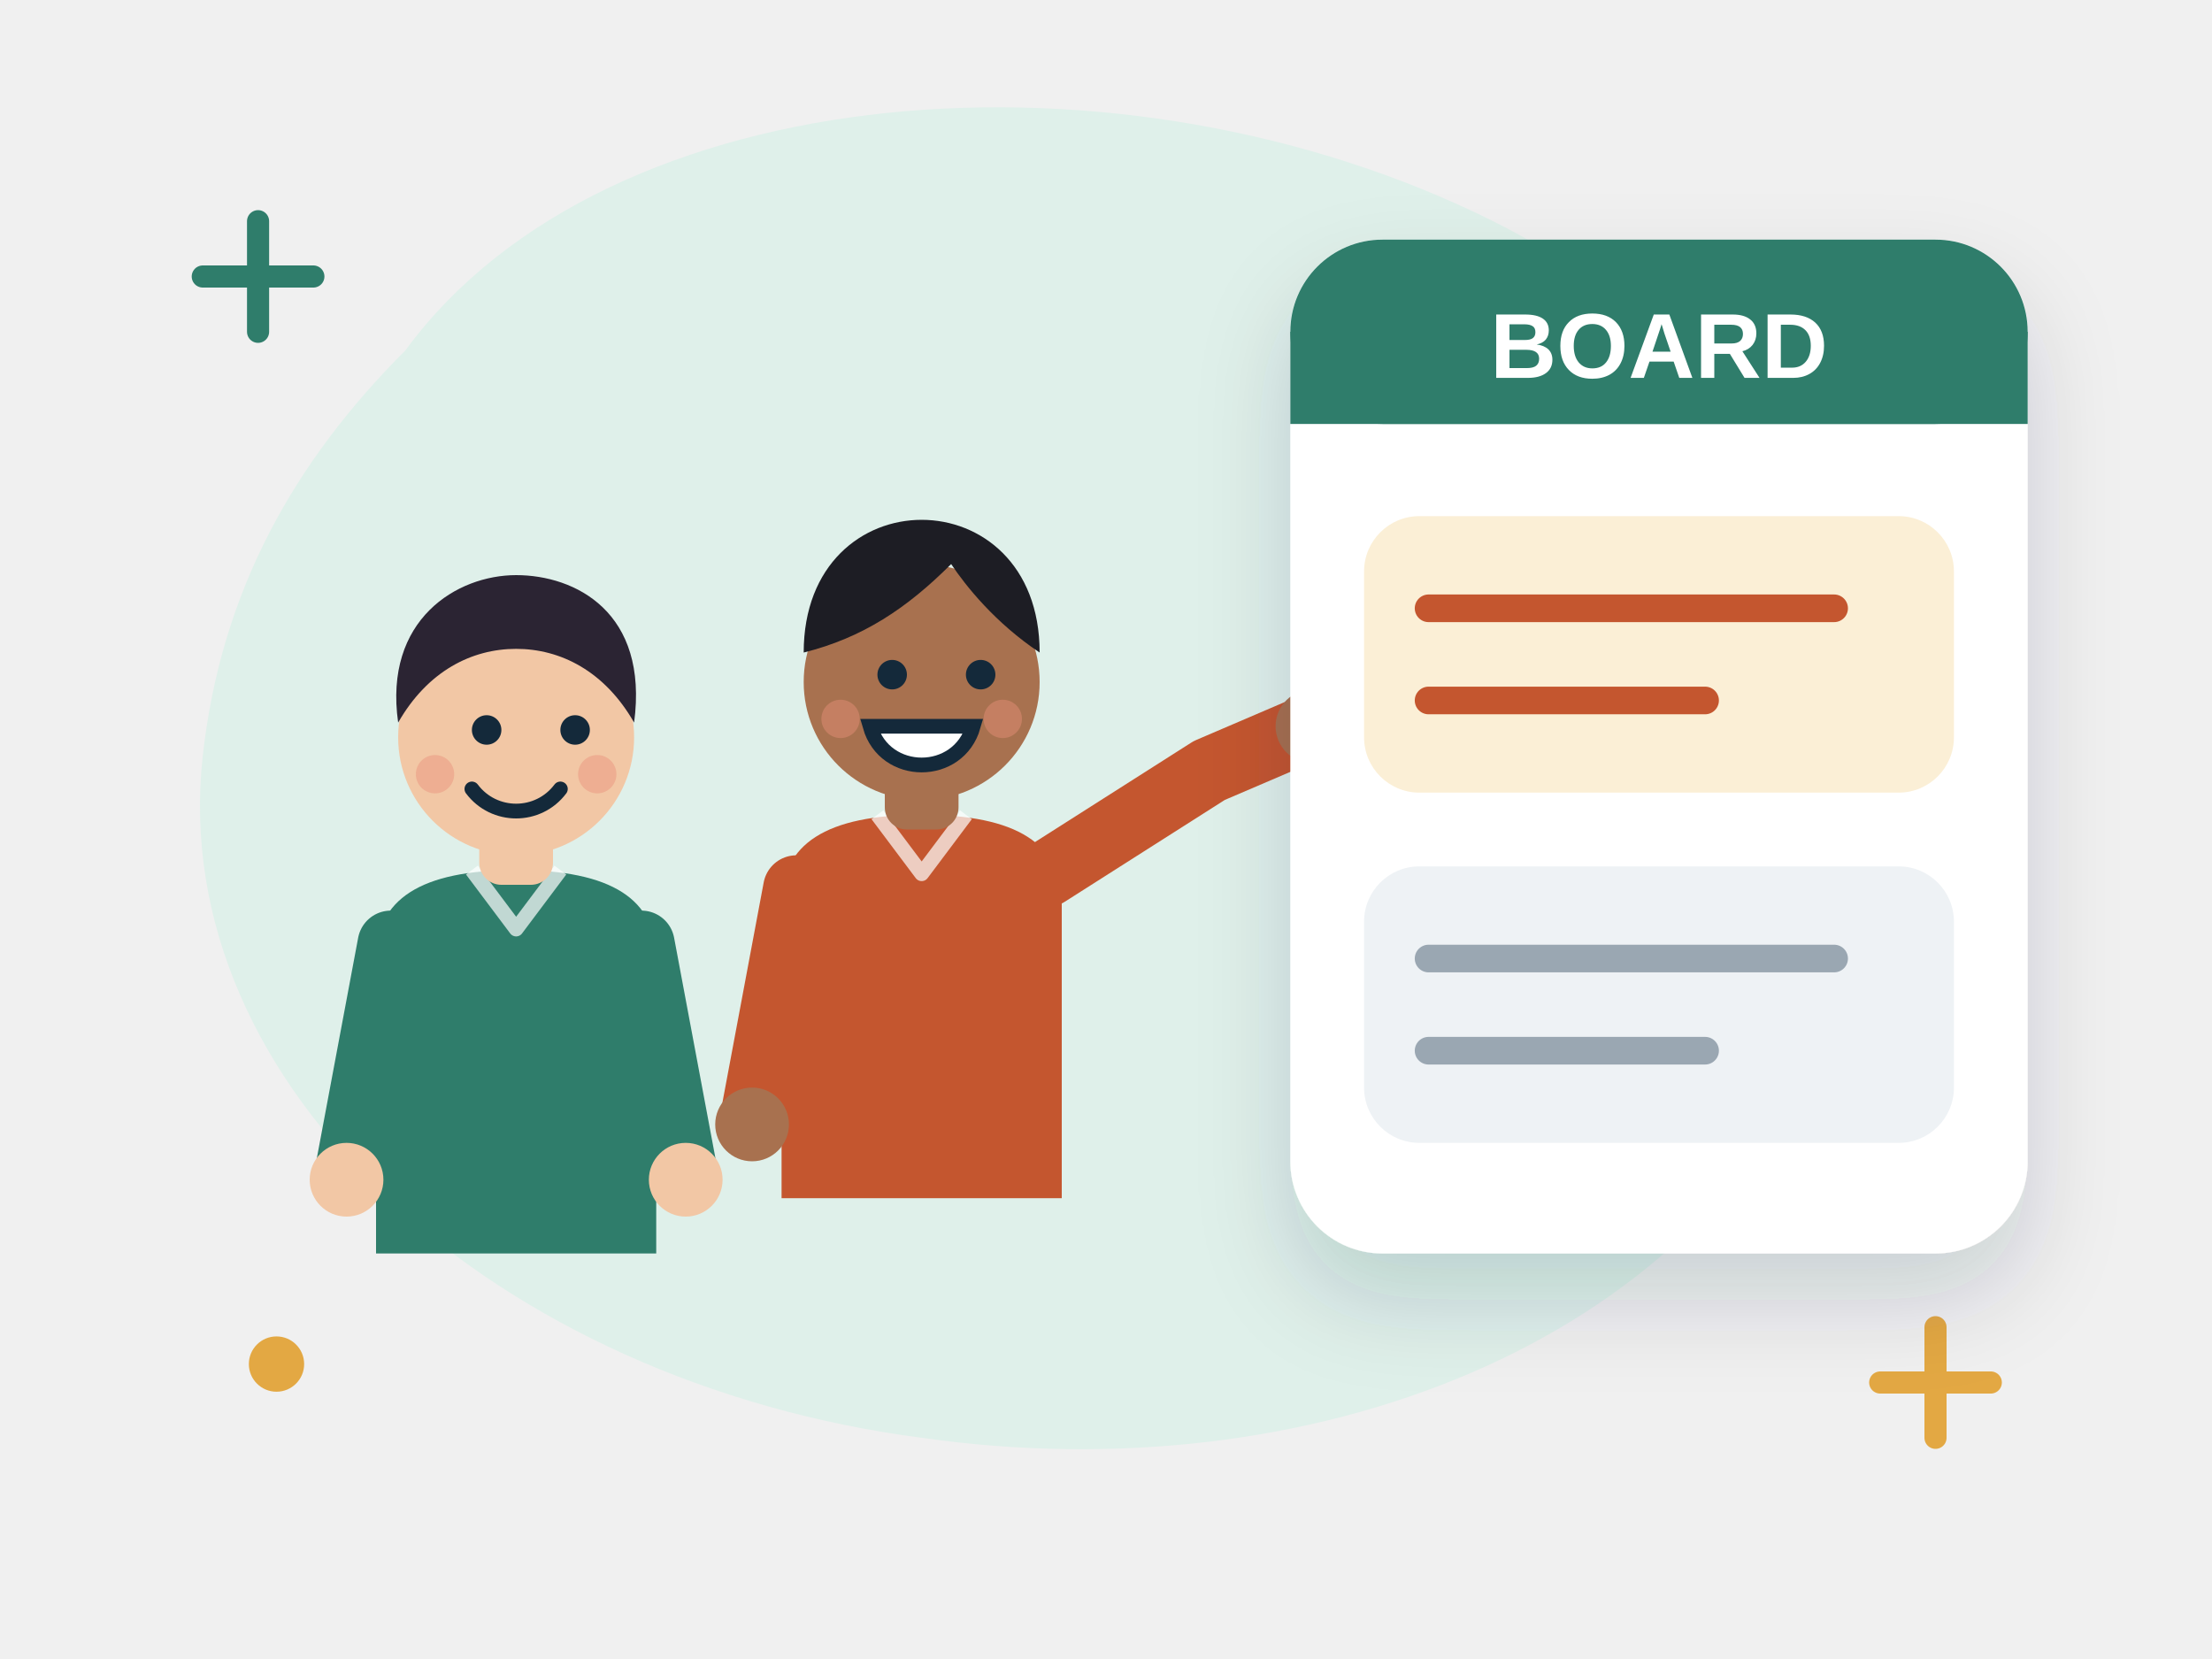
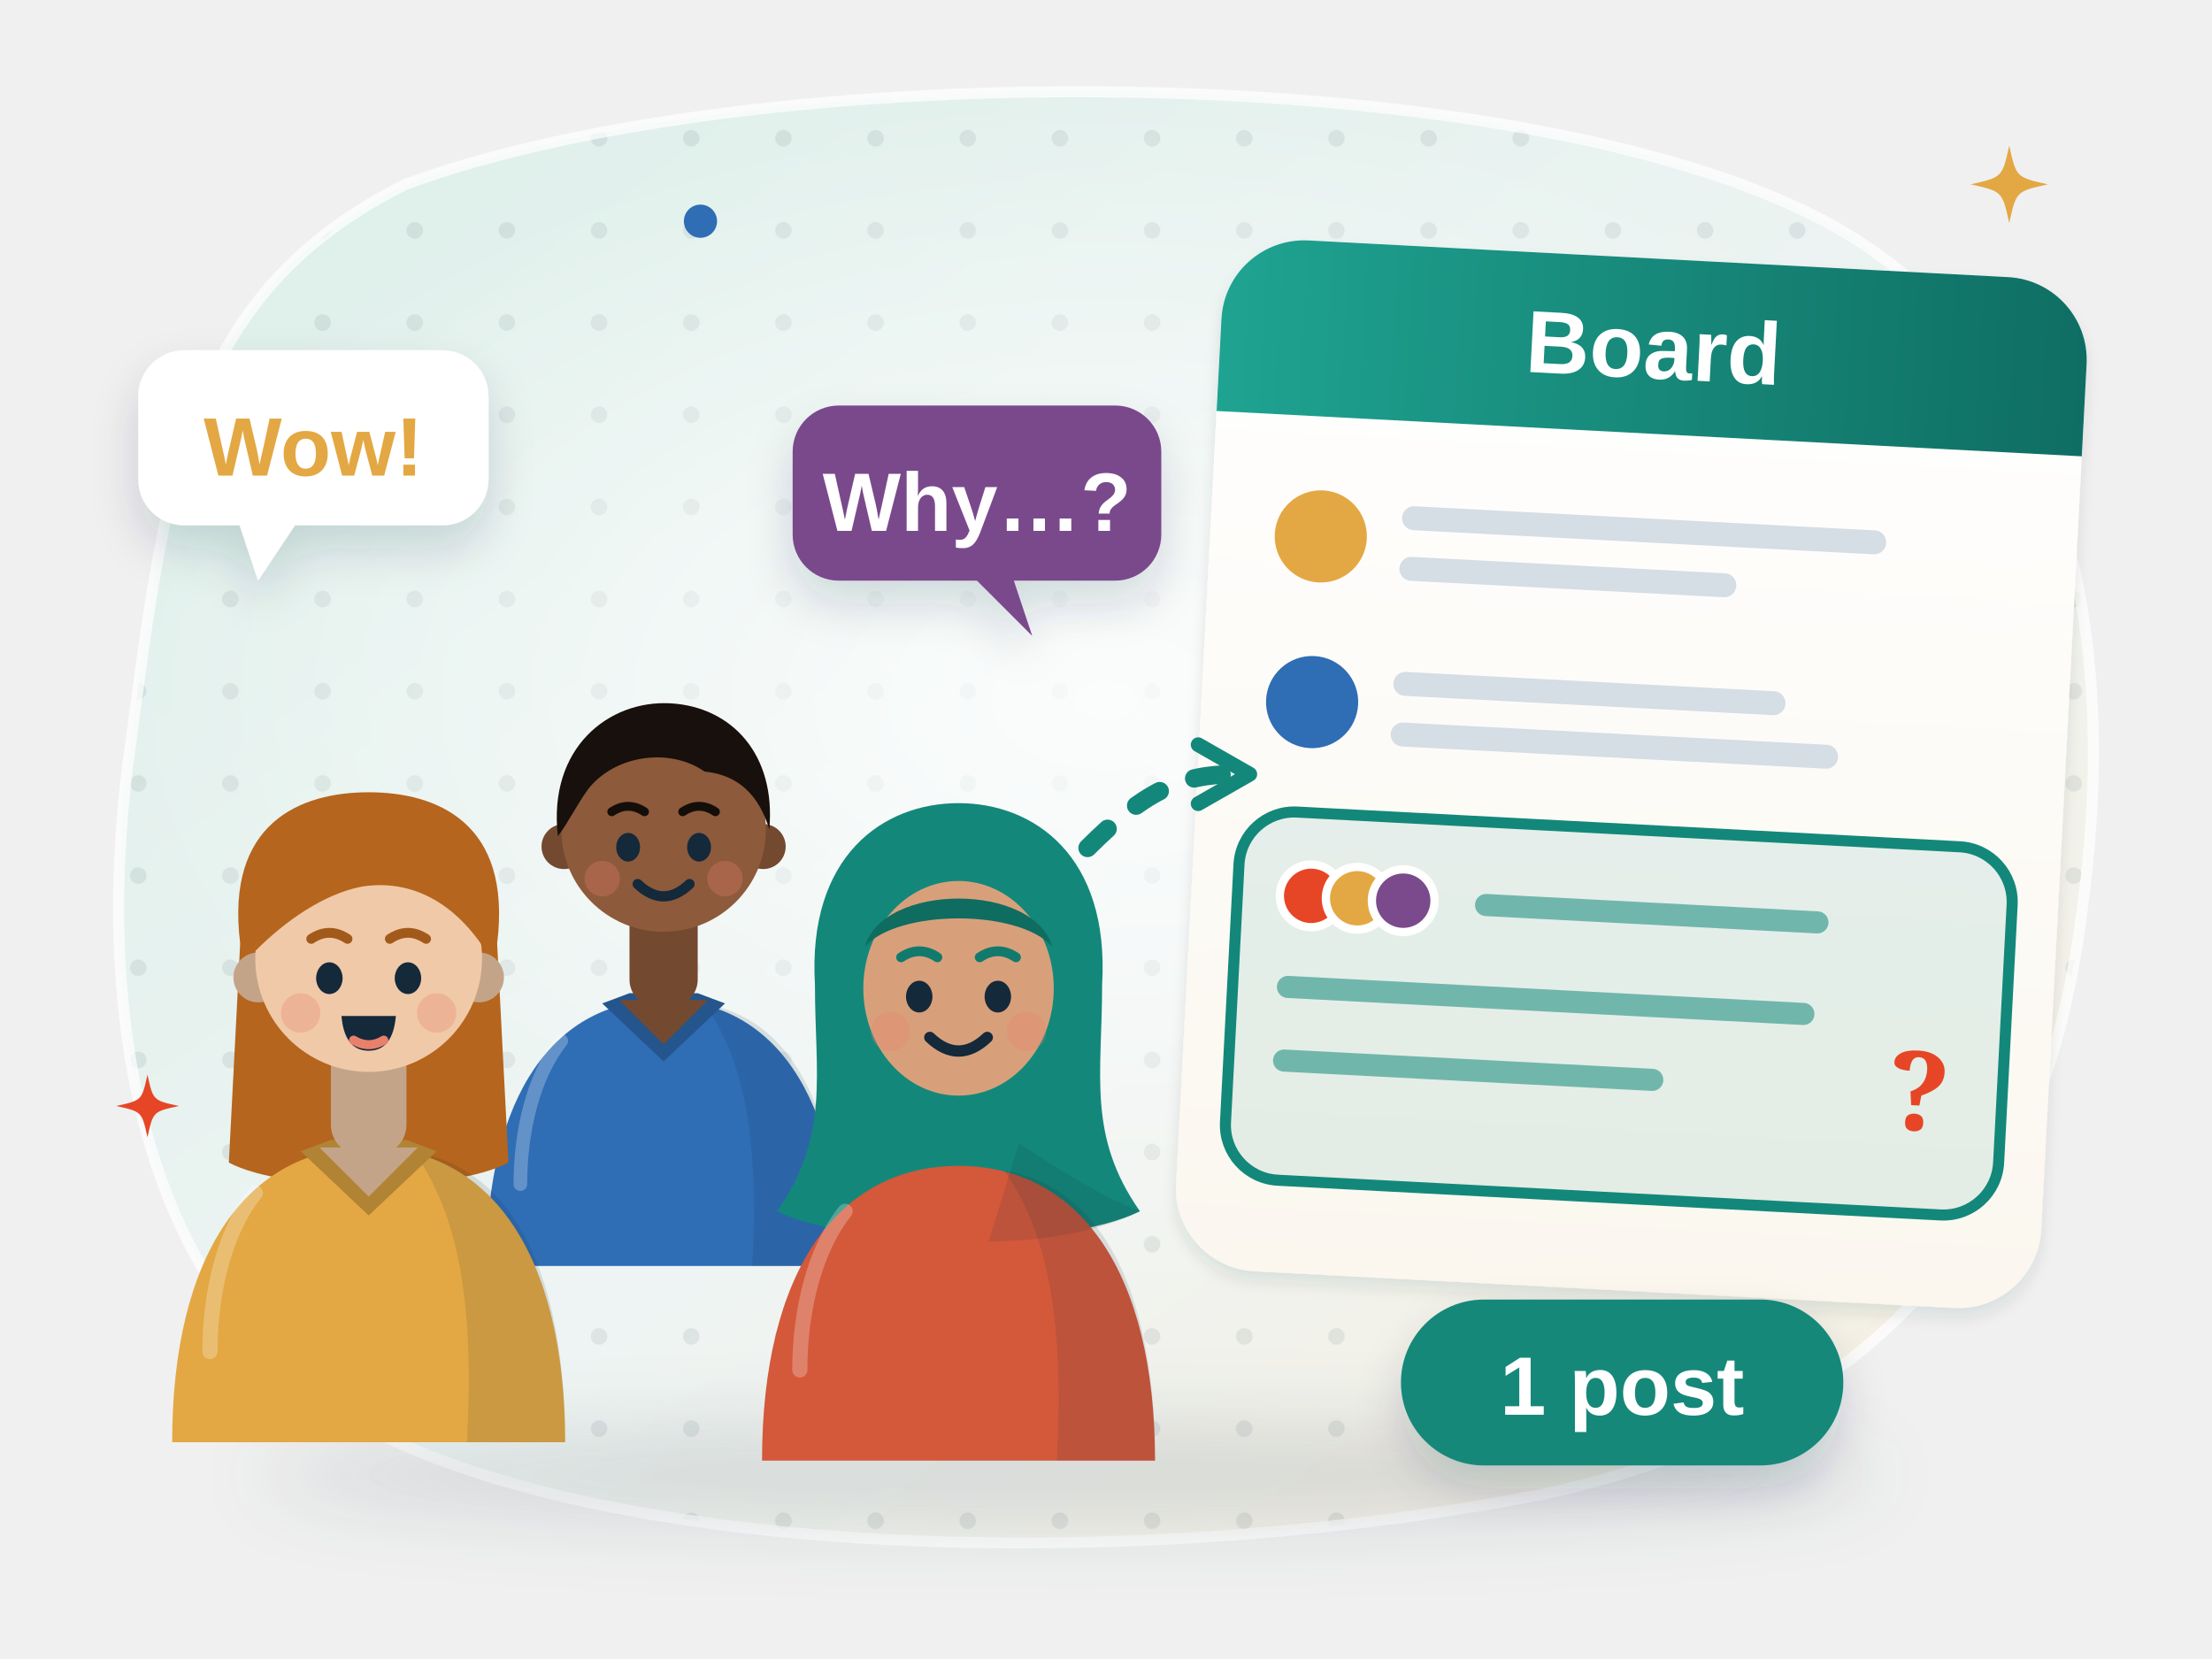
- <svg xmlns="http://www.w3.org/2000/svg" viewBox="0 0 240 180" fill="none" role="img" aria-label="A seminar group posts one message to the discussion board">
+ <svg xmlns="http://www.w3.org/2000/svg" viewBox="0 0 240 180" fill="none" role="img" aria-label="After the Opening Remarks: a seminar group of three reacts together — “I was surprised…”, “Why…?” — and sends ONE group post with their questions to the Discussion Board">
  <style>
- .fl{animation:fl 5s ease-in-out infinite;transform-box:fill-box;transform-origin:center}.f2{animation-delay:-1.7s}.f3{animation-delay:-3.3s}
- .tw{animation:tw 2.8s ease-in-out infinite;transform-box:fill-box;transform-origin:center}.t2{animation-delay:-1.4s}
- .sp{animation:sp 9s linear infinite;transform-box:fill-box;transform-origin:center}
- .pu{animation:pu 2.4s ease-in-out infinite;transform-box:fill-box;transform-origin:center}.p2{animation-delay:-1.2s}
- .dr{stroke-dasharray:6 8;animation:dr 1.6s linear infinite}
- .bl{animation:bl 4.2s infinite;transform-box:fill-box;transform-origin:center}
- .sw{animation:sw 3.2s ease-in-out infinite;transform-box:fill-box;transform-origin:bottom center}
- .wv{animation:wv 2.7s ease-out infinite;opacity:0;transform-box:fill-box;transform-origin:center}.w2{animation-delay:.9s}.w3{animation-delay:1.8s}
- .rv{animation:rv .8s ease-out both}
- .pb{animation:pb 7s linear infinite;transform-box:fill-box;transform-origin:left}
- .ring{animation:ring .5s ease-in-out infinite;transform-box:fill-box;transform-origin:center}
- @keyframes fl{0%,100%{transform:translateY(0)}50%{transform:translateY(-6px)}}
- @keyframes tw{0%,100%{opacity:.3;transform:scale(.7)}50%{opacity:1;transform:scale(1.05)}}
- @keyframes sp{to{transform:rotate(360deg)}}
- @keyframes pu{0%,100%{transform:scale(1)}15%{transform:scale(1.1)}30%{transform:scale(1)}}
- @keyframes dr{to{stroke-dashoffset:-28}}
- @keyframes bl{0%,92%,100%{transform:scaleY(1)}95%{transform:scaleY(.1)}}
- @keyframes sw{0%,100%{transform:rotate(-3deg)}50%{transform:rotate(3deg)}}
- @keyframes wv{0%{opacity:0;transform:scale(.6)}25%{opacity:.85}100%{opacity:0;transform:scale(1.5)}}
- @keyframes rv{from{opacity:0;transform:translateY(10px)}to{opacity:1;transform:none}}
- @keyframes pb{from{transform:scaleX(.05)}to{transform:scaleX(1)}}
- @keyframes ring{0%,100%{transform:rotate(-9deg)}50%{transform:rotate(9deg)}}
- @media (prefers-reduced-motion:reduce){*{animation:none!important}.rv,.wv{opacity:1!important}}
+ .o3x-tw { animation: o3x-tw 3.2s ease-in-out infinite; transform-box: fill-box; transform-origin: center; }
+ @keyframes o3x-tw { 0%, 100% { opacity: .35; transform: scale(.6); } 50% { opacity: 1; transform: scale(1); } }
+ .o3x-fl { animation: o3x-fl 6s ease-in-out infinite; } .o3x-fb { animation: o3x-fl 6.5s ease-in-out -3s infinite; }
+ @keyframes o3x-fl { 50% { transform: translateY(-3px); } }
+ .o3x-bl { animation: o3x-bl 4.6s infinite; transform-box: fill-box; transform-origin: center; }
+ @keyframes o3x-bl { 0%, 93%, 100% { transform: scaleY(1); } 96% { transform: scaleY(.1); } }
+ .o3x-post { animation: o3x-post 4.5s ease-in-out infinite; }
+ @keyframes o3x-post { 0%, 25% { opacity: 0; transform: translate(-10px, 6px); } 45%, 100% { opacity: 1; transform: translate(0, 0); } }
+ .o3x-flow { stroke-dasharray: 3 4; animation: o3x-flow 1.4s linear infinite; }
+ @keyframes o3x-flow { to { stroke-dashoffset: -14; } }
+ @media (prefers-reduced-motion: reduce) { * { animation: none !important; } }
</style>
  <defs>
-     <filter id="s" x="-30%" y="-30%" width="160%" height="170%">
-       <feDropShadow dx="0" dy="5" stdDeviation="5" flood-color="#14293a" flood-opacity=".16" />
+     <linearGradient id="o3x-bg" x1="0" y1="0" x2="1" y2="1">
+       <stop offset="0" stop-color="#dcefe9" />
+       <stop offset=".55" stop-color="#eef4f3" />
+       <stop offset="1" stop-color="#f7efe0" />
+     </linearGradient>
+     <pattern id="o3x-dots" width="10" height="10" patternUnits="userSpaceOnUse">
+       <circle cx="5" cy="5" r=".9" fill="#14293a" fill-opacity=".08" />
+     </pattern>
+     <radialGradient id="o3x-glow" cx=".5" cy=".5" r=".5">
+       <stop offset="0" stop-color="#fff" stop-opacity=".8" />
+       <stop offset="1" stop-color="#fff" stop-opacity="0" />
+     </radialGradient>
+     <filter id="o3x-sh" x="-25%" y="-25%" width="150%" height="160%">
+       <feDropShadow dx="0" dy="4" stdDeviation="4" flood-color="#14293a" flood-opacity=".16" />
+       <feDropShadow dx="0" dy="1" stdDeviation=".8" flood-color="#14293a" flood-opacity=".1" />
    </filter>
+     <filter id="o3x-sh2" x="-30%" y="-30%" width="160%" height="170%">
+       <feDropShadow dx="0" dy="2.5" stdDeviation="2.5" flood-color="#14293a" flood-opacity=".16" />
+     </filter>
+     <filter id="o3x-blur" x="-20%" y="-200%" width="140%" height="500%">
+       <feGaussianBlur stdDeviation="4" />
+     </filter>
+     <linearGradient id="o3x-paper" x1="0" y1="0" x2="0" y2="1">
+       <stop offset="0" stop-color="#fff" />
+       <stop offset="1" stop-color="#fbf7ef" />
+     </linearGradient>
+     <linearGradient id="o3x-shine" x1="0" y1="0" x2="0" y2="1">
+       <stop offset="0" stop-color="#fff" stop-opacity=".55" />
+       <stop offset="1" stop-color="#fff" stop-opacity="0" />
+     </linearGradient>
+     <clipPath id="o3x-clip">
+       <path d="M44 20C82 6 164 6 198 24c26 14 32 44 28 74-4 34-22 56-58 64-40 8-96 8-126-6C16 144 10 112 14 82c4-30 6-50 30-62z" />
+     </clipPath>
+     <linearGradient id="o3x-hd" x1="0" y1="0" x2="1" y2="0">
+       <stop offset="0" stop-color="#1fa391" />
+       <stop offset="1" stop-color="#0f6e63" />
+     </linearGradient>
+     <marker id="o3x-ah" viewBox="0 0 10 10" refX="6" refY="5" markerWidth="4" markerHeight="4" orient="auto-start-reverse">
+       <path d="M1 1l7 4-7 4" fill="none" stroke="#13887a" stroke-width="2" stroke-linecap="round" stroke-linejoin="round" />
+     </marker>
  </defs>
-   <g transform="translate(120 92) scale(1.0)">
-     <path d="M-76-54c22-30 78-34 118-14 34 17 50 54 36 88-14 34-56 50-98 44-46-6-82-38-78-74 2-18 10-32 22-44z" fill="#dff0ea" />
+   <path d="M44 20C82 6 164 6 198 24c26 14 32 44 28 74-4 34-22 56-58 64-40 8-96 8-126-6C16 144 10 112 14 82c4-30 6-50 30-62z" fill="url(#o3x-bg)" />
+   <g clip-path="url(#o3x-clip)">
+     <rect width="240" height="180" fill="url(#o3x-dots)" />
+     <ellipse cx="120" cy="76" rx="110" ry="66" fill="url(#o3x-glow)" />
  </g>
-   <path class="tw" d="M22 30h12m-6-6v12" stroke="#2f7d6b" stroke-width="2.4" stroke-linecap="round" />
-   <path class="tw t2" d="M204 150h12m-6-6v12" stroke="#e3a843" stroke-width="2.4" stroke-linecap="round" />
-   <circle class="tw" cx="212" cy="36" r="3" fill="#2f7d6b" />
-   <circle class="tw t2" cx="30" cy="148" r="3" fill="#e3a843" />
-   <g transform="translate(56 80) scale(0.8)">
-     <path d="M-19 30c0-8 6-12 19-12s19 4 19 12v40h-38z" fill="#2f7d6b" />
-     <path d="M-6 18l6 8 6-8" stroke="#fff" stroke-width="2" stroke-linejoin="round" opacity=".7" />
-     <path d="M-17 28l-6 32" stroke="#2f7d6b" stroke-width="9" stroke-linecap="round" stroke-linejoin="round" />
-     <path d="M17 28l6 32" stroke="#2f7d6b" stroke-width="9" stroke-linecap="round" stroke-linejoin="round" />
-     <circle cx="-23" cy="60" r="5" fill="#f2c7a5" />
-     <circle cx="23" cy="60" r="5" fill="#f2c7a5" />
-     <rect x="-5" y="10" width="10" height="10" rx="3" fill="#f2c7a5" />
-     <circle r="16" fill="#f2c7a5" />
-     <path d="M-16 -2c-2-14 8-20 16-20s18 5 16 20c-4-7-10-10-16-10s-12 3-16 10z" fill="#2b2433" />
-     <g class="bl">
-       <circle cx="-4" cy="-1" r="2" fill="#14293a" />
-       <circle cx="8" cy="-1" r="2" fill="#14293a" />
+   <path d="M44 20C82 6 164 6 198 24c26 14 32 44 28 74-4 34-22 56-58 64-40 8-96 8-126-6C16 144 10 112 14 82c4-30 6-50 30-62z" stroke="#fff" stroke-opacity=".7" stroke-width="1.2" />
+   <ellipse cx="116" cy="160" rx="88" ry="6" fill="#14293a" opacity=".12" filter="url(#o3x-blur)" />
+   <g class="o3x-fl">
+     <g transform="rotate(3 177.0 84.0)">
+       <rect x="130" y="28" width="94" height="112" rx="9" fill="url(#o3x-paper)" filter="url(#o3x-sh)" />
+       <path d="M130 47V37a9 9 0 0 1 9-9h76a9 9 0 0 1 9 9v10z" fill="url(#o3x-hd)" />
+       <text x="177.0" y="41" text-anchor="middle" font-family="'Helvetica Neue', Arial, sans-serif" font-size="9.6" font-weight="800" fill="#fff">Board</text>
+       <circle cx="142" cy="60" r="5" fill="#e3a843" />
+       <path d="M152 57.5h50M152 63h34" stroke="#d5dde5" stroke-width="2.6" stroke-linecap="round" />
+       <circle cx="142" cy="78" r="5" fill="#2f6db5" />
+       <path d="M152 75.5h40M152 81h46" stroke="#d5dde5" stroke-width="2.6" stroke-linecap="round" />
+       <g class="o3x-post">
+         <rect x="135" y="90" width="84" height="40" rx="6" fill="#13887a" fill-opacity=".1" stroke="#13887a" stroke-width="1.2" />
+         <circle cx="143" cy="99" r="3.4" fill="#e64626" stroke="#fff" stroke-width=".9" />
+         <circle cx="148" cy="99" r="3.4" fill="#e3a843" stroke="#fff" stroke-width=".9" />
+         <circle cx="153" cy="99" r="3.4" fill="#7a4a8c" stroke="#fff" stroke-width=".9" />
+         <path d="M162 99h36M141 109h56M141 117h40" stroke="#13887a" stroke-width="2.4" stroke-linecap="round" opacity=".55" />
+         <text x="210" y="121" text-anchor="middle" font-family="Georgia, serif" font-size="12" font-weight="800" fill="#e64626">?</text>
+       </g>
    </g>
-     <path d="M-6 7c3 4 9 4 12 0" stroke="#14293a" stroke-width="2" stroke-linecap="round" fill="none" />
-     <circle cx="-11" cy="5" r="2.6" fill="#e8907a" opacity=".45" />
-     <circle cx="11" cy="5" r="2.6" fill="#e8907a" opacity=".45" />
  </g>
-   <g transform="translate(100 74) scale(0.8)">
-     <path d="M-19 30c0-8 6-12 19-12s19 4 19 12v40h-38z" fill="#c4562f" />
-     <path d="M-6 18l6 8 6-8" stroke="#fff" stroke-width="2" stroke-linejoin="round" opacity=".7" />
-     <path d="M-17 28l-6 32" stroke="#c4562f" stroke-width="9" stroke-linecap="round" stroke-linejoin="round" />
-     <path d="M17 26l22-14 14-6" stroke="#c4562f" stroke-width="9" stroke-linecap="round" stroke-linejoin="round" />
-     <circle cx="-23" cy="60" r="5" fill="#a8714f" />
-     <circle cx="53" cy="6" r="5" fill="#a8714f" />
-     <rect x="-5" y="10" width="10" height="10" rx="3" fill="#a8714f" />
-     <circle r="16" fill="#a8714f" />
-     <path d="M-16 -4c0-12 8-18 16-18s16 6 16 18c-6-4-10-9-12-12-6 6-12 10-20 12z" fill="#1d1d24" />
-     <g class="bl">
-       <circle cx="-4" cy="-1" r="2" fill="#14293a" />
-       <circle cx="8" cy="-1" r="2" fill="#14293a" />
+   <g transform="translate(72 90) scale(0.74 0.74)">
+     <path d="M-26 64C-26 39-16 25 0 25C16 25 26 39 26 64z" fill="#2f6db5" />
+     <path d="M6 25.6C18 27.5 26 40 26 64H13C14 46 12 34 6 25.6z" fill="#14293a" opacity=".12" />
+     <path d="M-15 31C-19 36-21 44-21 52" stroke="#fff" stroke-opacity=".25" stroke-width="2" stroke-linecap="round" />
+     <path d="M-9 25.5L0 34L9 25.5L5 24H-5z" fill="#24558d" />
+     <rect x="-5" y="9" width="10" height="17" rx="4" fill="#734930" />
+     <path d="M-6.5 25L0 31.5L6.5 25z" fill="#734930" />
+     <circle cx="-14.6" cy="2.5" r="3.3" fill="#734930" />
+     <circle cx="14.6" cy="2.5" r="3.3" fill="#734930" />
+     <circle r="15" fill="#8d5a3b" />
+     <path d="M-15.5 1C-17-12-8-19 1-18.5C10-18 16.5-11 15.5 0C14-5 11-8 6-8.5C1-12-7-11-11-6C-12.5-4-14-1-15.5 1z" fill="#17100c" />
+     <g class="o3x-bl" style="animation-delay:-1s">
+       <ellipse cx="-5.2" cy="2.6" rx="1.75" ry="2.1" fill="#14293a" />
+       <ellipse cx="5.2" cy="2.6" rx="1.75" ry="2.1" fill="#14293a" />
    </g>
-     <path d="M-7 6c2 7 12 7 14 0z" stroke="#14293a" stroke-width="2" stroke-linecap="round" fill="#fff" />
-     <circle cx="-11" cy="5" r="2.6" fill="#e8907a" opacity=".45" />
-     <circle cx="11" cy="5" r="2.6" fill="#e8907a" opacity=".45" />
+     <path d="M-7.6-2.6q2.4-1.6 4.8 0M2.8-2.6q2.4-1.6 4.8 0" stroke="#140e0a" stroke-width="1.3" stroke-linecap="round" />
+     <circle cx="-9" cy="7.2" r="2.6" fill="#e8806b" opacity=".3" />
+     <circle cx="9" cy="7.2" r="2.6" fill="#e8806b" opacity=".3" />
+     <path d="M-3.8 8q3.8 3.6 7.6 0" stroke="#14293a" stroke-width="1.5" stroke-linecap="round" />
  </g>
-   <rect x="140" y="26" width="80" height="110" rx="10" fill="#fff" filter="url(#s)" />
-   <rect x="140" y="26" width="80" height="20" rx="10" fill="#2f7d6b" />
-   <rect x="140" y="36" width="80" height="10" fill="#2f7d6b" />
-   <text x="180" y="41" font-family="'Helvetica Neue', Arial, sans-serif" font-weight="900" font-size="10" fill="#fff" text-anchor="middle">BOARD</text>
-   <g class="rv" style="animation-iteration-count:infinite;animation-duration:3s">
-     <rect x="148" y="56" width="64" height="30" rx="6" fill="#fbefd6" />
-     <path d="M155 66h44M155 76h30" stroke="#c4562f" stroke-width="3" stroke-linecap="round" />
+   <g transform="translate(40 104) scale(0.82 0.82)">
+     <path d="M-17-2C-19-18-9-22 0-22C9-22 19-18 17-2L18.5 27C11 31-11 31-18.5 27z" fill="#b5651d" />
+     <path d="M-26 64C-26 39-16 25 0 25C16 25 26 39 26 64z" fill="#e3a843" />
+     <path d="M6 25.6C18 27.5 26 40 26 64H13C14 46 12 34 6 25.6z" fill="#14293a" opacity=".12" />
+     <path d="M-15 31C-19 36-21 44-21 52" stroke="#fff" stroke-opacity=".25" stroke-width="2" stroke-linecap="round" />
+     <path d="M-9 25.5L0 34L9 25.5L5 24H-5z" fill="#b18334" />
+     <rect x="-5" y="9" width="10" height="17" rx="4" fill="#c4a489" />
+     <path d="M-6.5 25L0 31.5L6.5 25z" fill="#c4a489" />
+     <circle cx="-14.6" cy="2.5" r="3.3" fill="#c4a489" />
+     <circle cx="14.6" cy="2.5" r="3.3" fill="#c4a489" />
+     <circle r="15" fill="#f0c9a8" />
+     <path d="M-15 -1C-14-14-5-17 1-16.5C9-16 15-11 15.5-1C11-8 5-10.5-1-9.5C-6-8.5-11-5-15-1z" fill="#b5651d" />
+     <g class="o3x-bl">
+       <ellipse cx="-5.2" cy="2.6" rx="1.75" ry="2.1" fill="#14293a" />
+       <ellipse cx="5.2" cy="2.6" rx="1.75" ry="2.1" fill="#14293a" />
+     </g>
+     <path d="M-7.6-2.6q2.4-1.6 4.8 0M2.8-2.6q2.4-1.6 4.8 0" stroke="#a25a1a" stroke-width="1.3" stroke-linecap="round" />
+     <circle cx="-9" cy="7.2" r="2.6" fill="#e8806b" opacity=".3" />
+     <circle cx="9" cy="7.2" r="2.6" fill="#e8806b" opacity=".3" />
+     <path d="M-3.6 7.6h7.2q-.4 4.6-3.6 4.6t-3.6-4.6z" fill="#14293a" />
+     <path d="M-2 10.8q2 1.2 4 0" stroke="#e8806b" stroke-width="1.2" stroke-linecap="round" />
  </g>
-   <rect x="148" y="94" width="64" height="30" rx="6" fill="#eef2f5" />
-   <path d="M155 104h44M155 114h30" stroke="#9aa7b2" stroke-width="3" stroke-linecap="round" />
+   <g transform="translate(104 106) scale(0.82 0.82)">
+     <path d="M-19 1C-20-16-10-23 0-23C10-23 20-16 19 1C19 13 17 21 24 31C14 36-14 36-24 31C-17 21-19 13-19 1z" fill="#13887a" />
+     <path d="M-26 64C-26 39-16 25 0 25C16 25 26 39 26 64z" fill="#d4583a" />
+     <path d="M6 25.6C18 27.5 26 40 26 64H13C14 46 12 34 6 25.6z" fill="#14293a" opacity=".12" />
+     <path d="M-15 31C-19 36-21 44-21 52" stroke="#fff" stroke-opacity=".25" stroke-width="2" stroke-linecap="round" />
+     <path d="M8 22C14 26 19 29 24 31C18 34 10 35 4 35z" fill="#14293a" opacity=".12" />
+     <ellipse cy="1.5" rx="12.6" ry="14.2" fill="#d8a07a" />
+     <path d="M-12.4-4C-10-12.5 10-12.5 12.4-4C8-9-8-9-12.4-4z" fill="#0f6c61" />
+     <g class="o3x-bl" style="animation-delay:-2.2s">
+       <ellipse cx="-5.2" cy="2.6" rx="1.75" ry="2.1" fill="#14293a" />
+       <ellipse cx="5.2" cy="2.6" rx="1.75" ry="2.1" fill="#14293a" />
+     </g>
+     <path d="M-7.6-2.6q2.4-1.6 4.8 0M2.8-2.6q2.4-1.6 4.8 0" stroke="#117a6d" stroke-width="1.3" stroke-linecap="round" />
+     <circle cx="-9" cy="7.2" r="2.6" fill="#e8806b" opacity=".3" />
+     <circle cx="9" cy="7.2" r="2.6" fill="#e8806b" opacity=".3" />
+     <path d="M-3.8 8q3.8 3.6 7.6 0" stroke="#14293a" stroke-width="1.5" stroke-linecap="round" />
+   </g>
+   <g class="o3x-fb">
+     <g transform="translate(34 48)">
+       <path d="M-14-10h28a5 5 0 0 1 5 5v9a5 5 0 0 1-5 5H-2l-4 6-2-6h-6a5 5 0 0 1-5-5v-9a5 5 0 0 1 5-5z" fill="#fff" filter="url(#o3x-sh2)" />
+       <text x="0" y="3.6" text-anchor="middle" font-family="'Helvetica Neue', Arial, sans-serif" font-size="9" font-weight="800" fill="#e3a843">Wow!</text>
+     </g>
+   </g>
+   <g class="o3x-fl" style="animation-delay:-2s">
+     <g transform="translate(106 54)">
+       <path d="M-15-10h30a5 5 0 0 1 5 5v9a5 5 0 0 1-5 5H4l2 6-6-6h-15a5 5 0 0 1-5-5v-9a5 5 0 0 1 5-5z" fill="#7a4a8c" filter="url(#o3x-sh2)" />
+       <text x="0" y="3.6" text-anchor="middle" font-family="'Helvetica Neue', Arial, sans-serif" font-size="9" font-weight="800" fill="#fff">Why…?</text>
+     </g>
+   </g>
+   <path class="o3x-flow" d="M118 92C124 86 128 84 134 84" stroke="#13887a" stroke-width="2" stroke-linecap="round" marker-end="url(#o3x-ah)" />
+   <g transform="translate(176 150)">
+     <rect x="-24" y="-9" width="48" height="18" rx="9" fill="#13887a" filter="url(#o3x-sh2)" />
+     <text x="0" y="3.5" text-anchor="middle" font-family="'Helvetica Neue', Arial, sans-serif" font-size="9" font-weight="800" fill="#fff">1 post</text>
+   </g>
+   <path class="o3x-tw" d="M218 15.8C218.76 19.24 218.76 19.24 222.2 20C218.76 20.76 218.76 20.76 218 24.2C217.24 20.76 217.24 20.76 213.8 20C217.24 19.24 217.24 19.24 218 15.8z" fill="#e3a843" />
+   <path class="o3x-tw" style="animation-delay:-1.2s" d="M16 116.6C16.61 119.39 16.61 119.39 19.4 120C16.61 120.61 16.61 120.61 16 123.4C15.39 120.61 15.39 120.61 12.6 120C15.39 119.39 15.39 119.39 16 116.6z" fill="#e64626" />
+   <circle class="o3x-tw" style="animation-delay:-0.7s" cx="76" cy="24" r="1.8" fill="#2f6db5" />
</svg>
